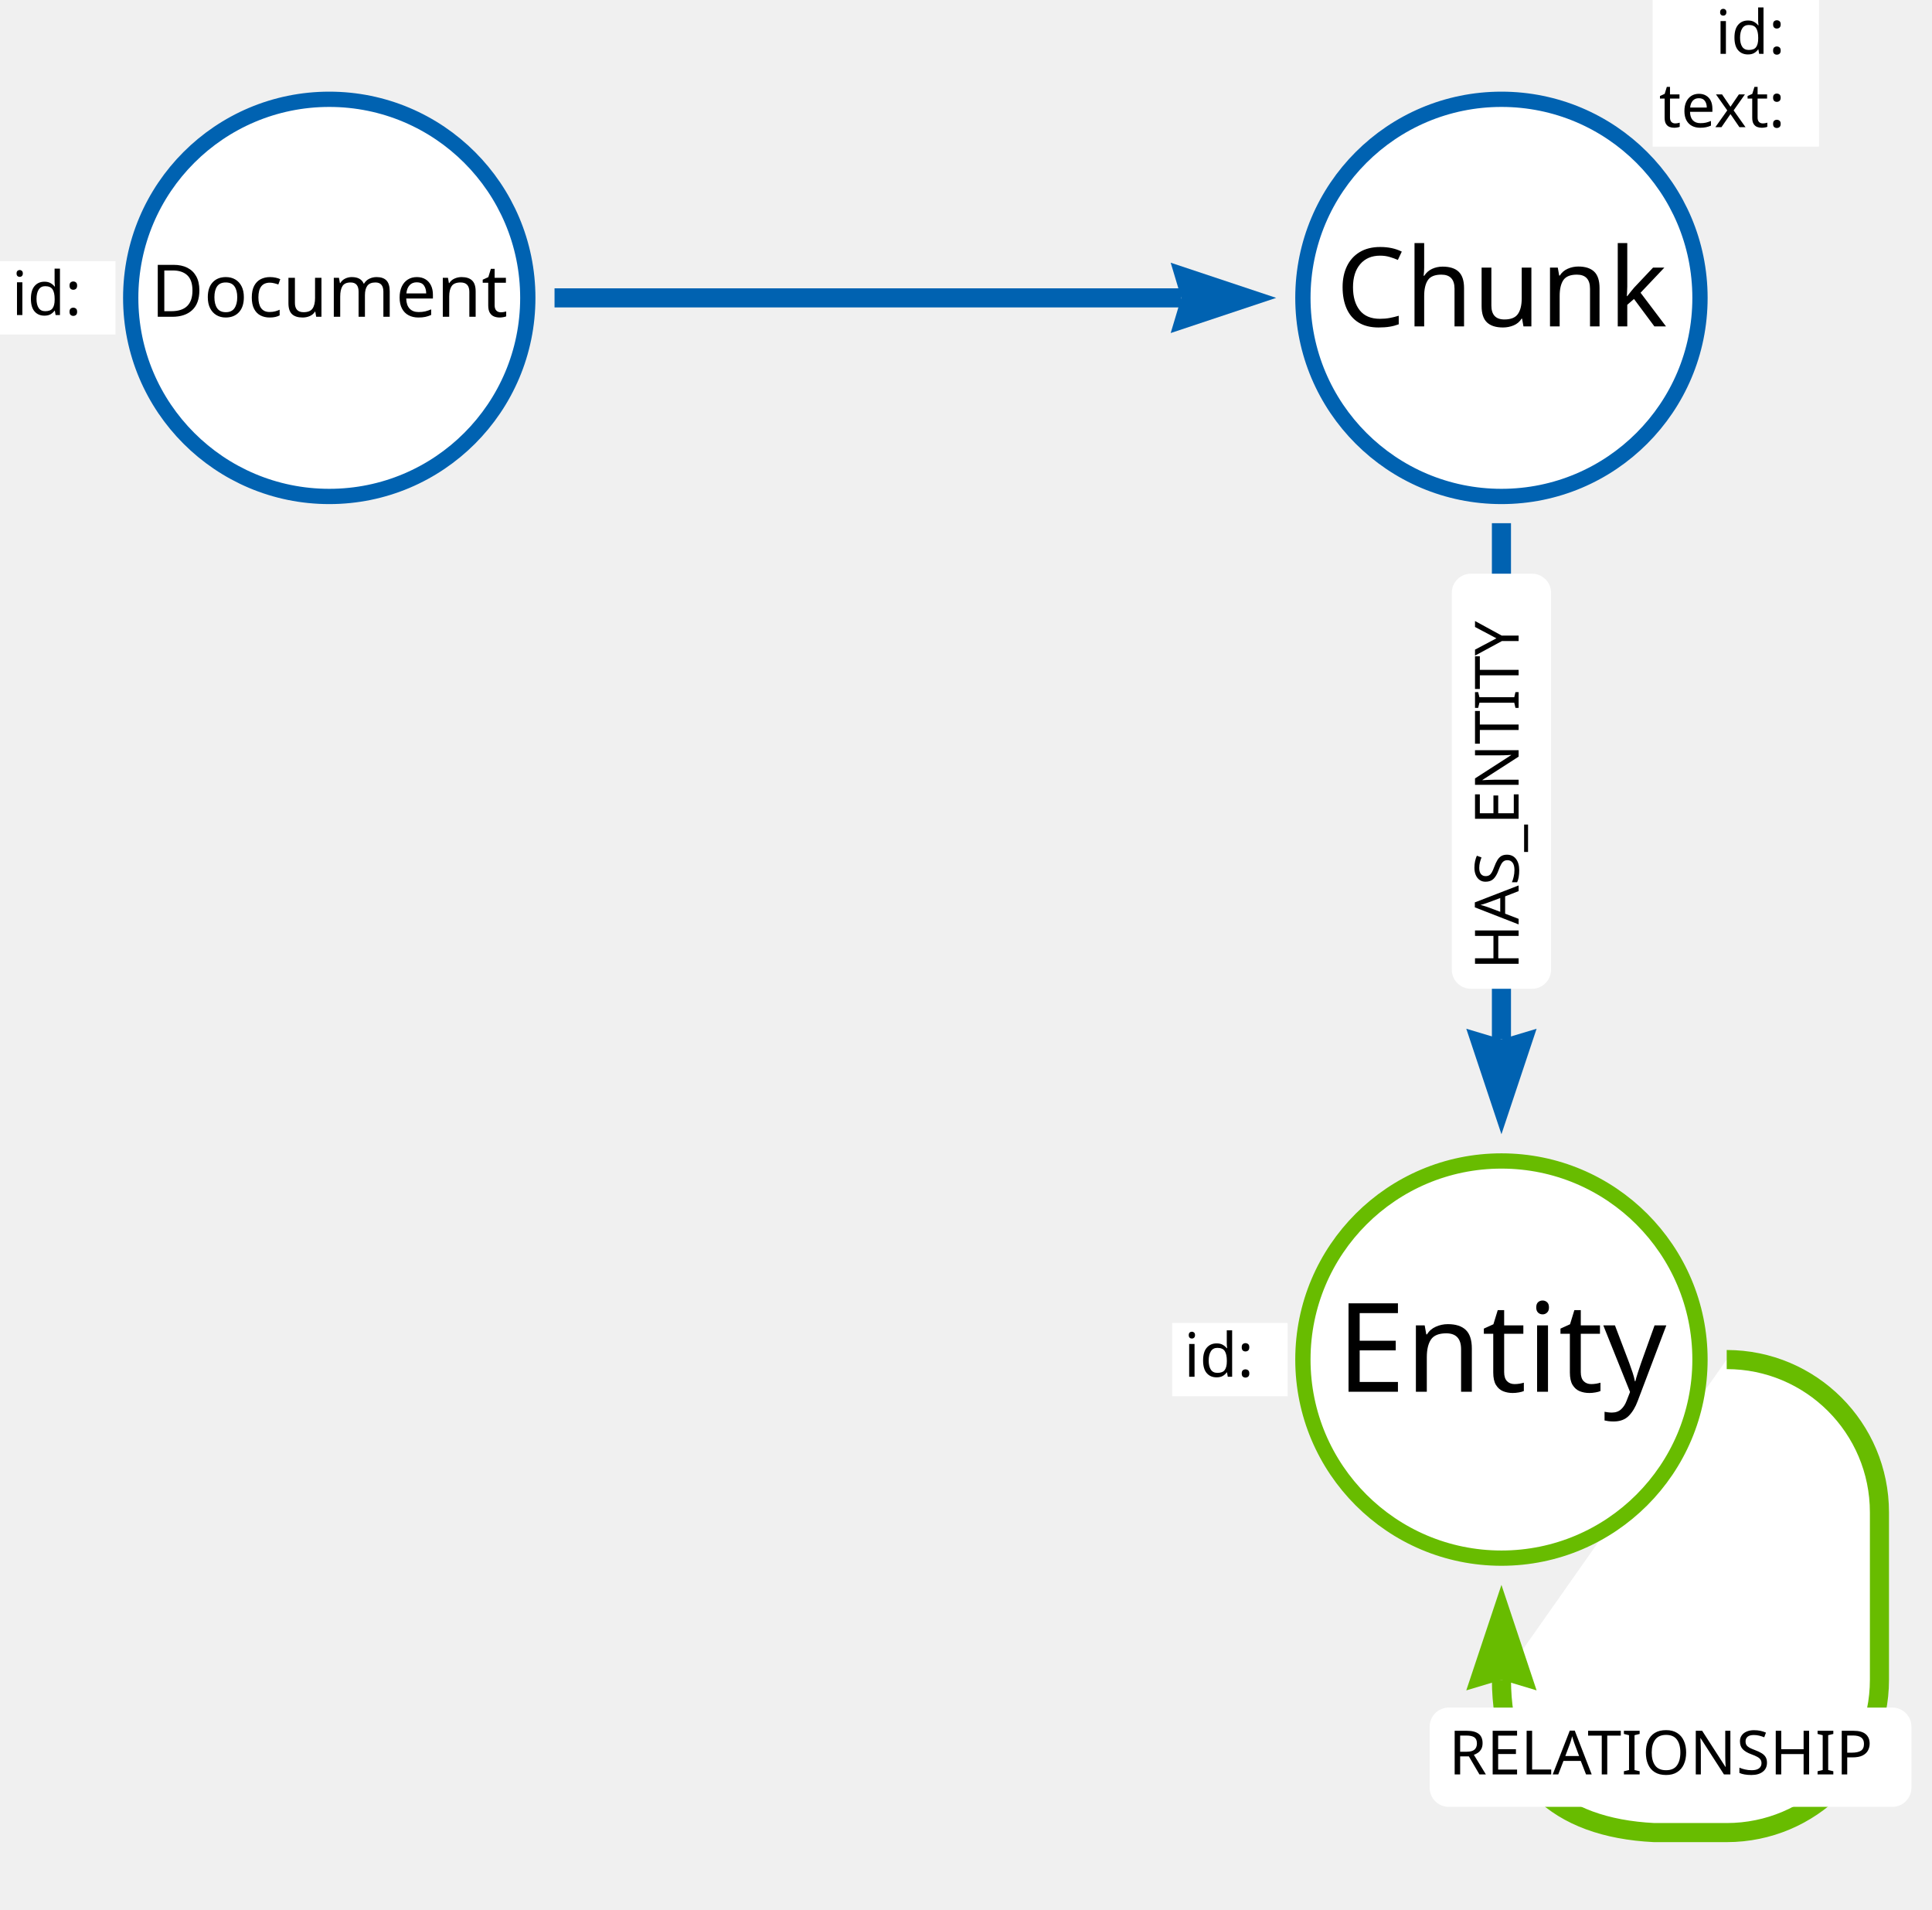
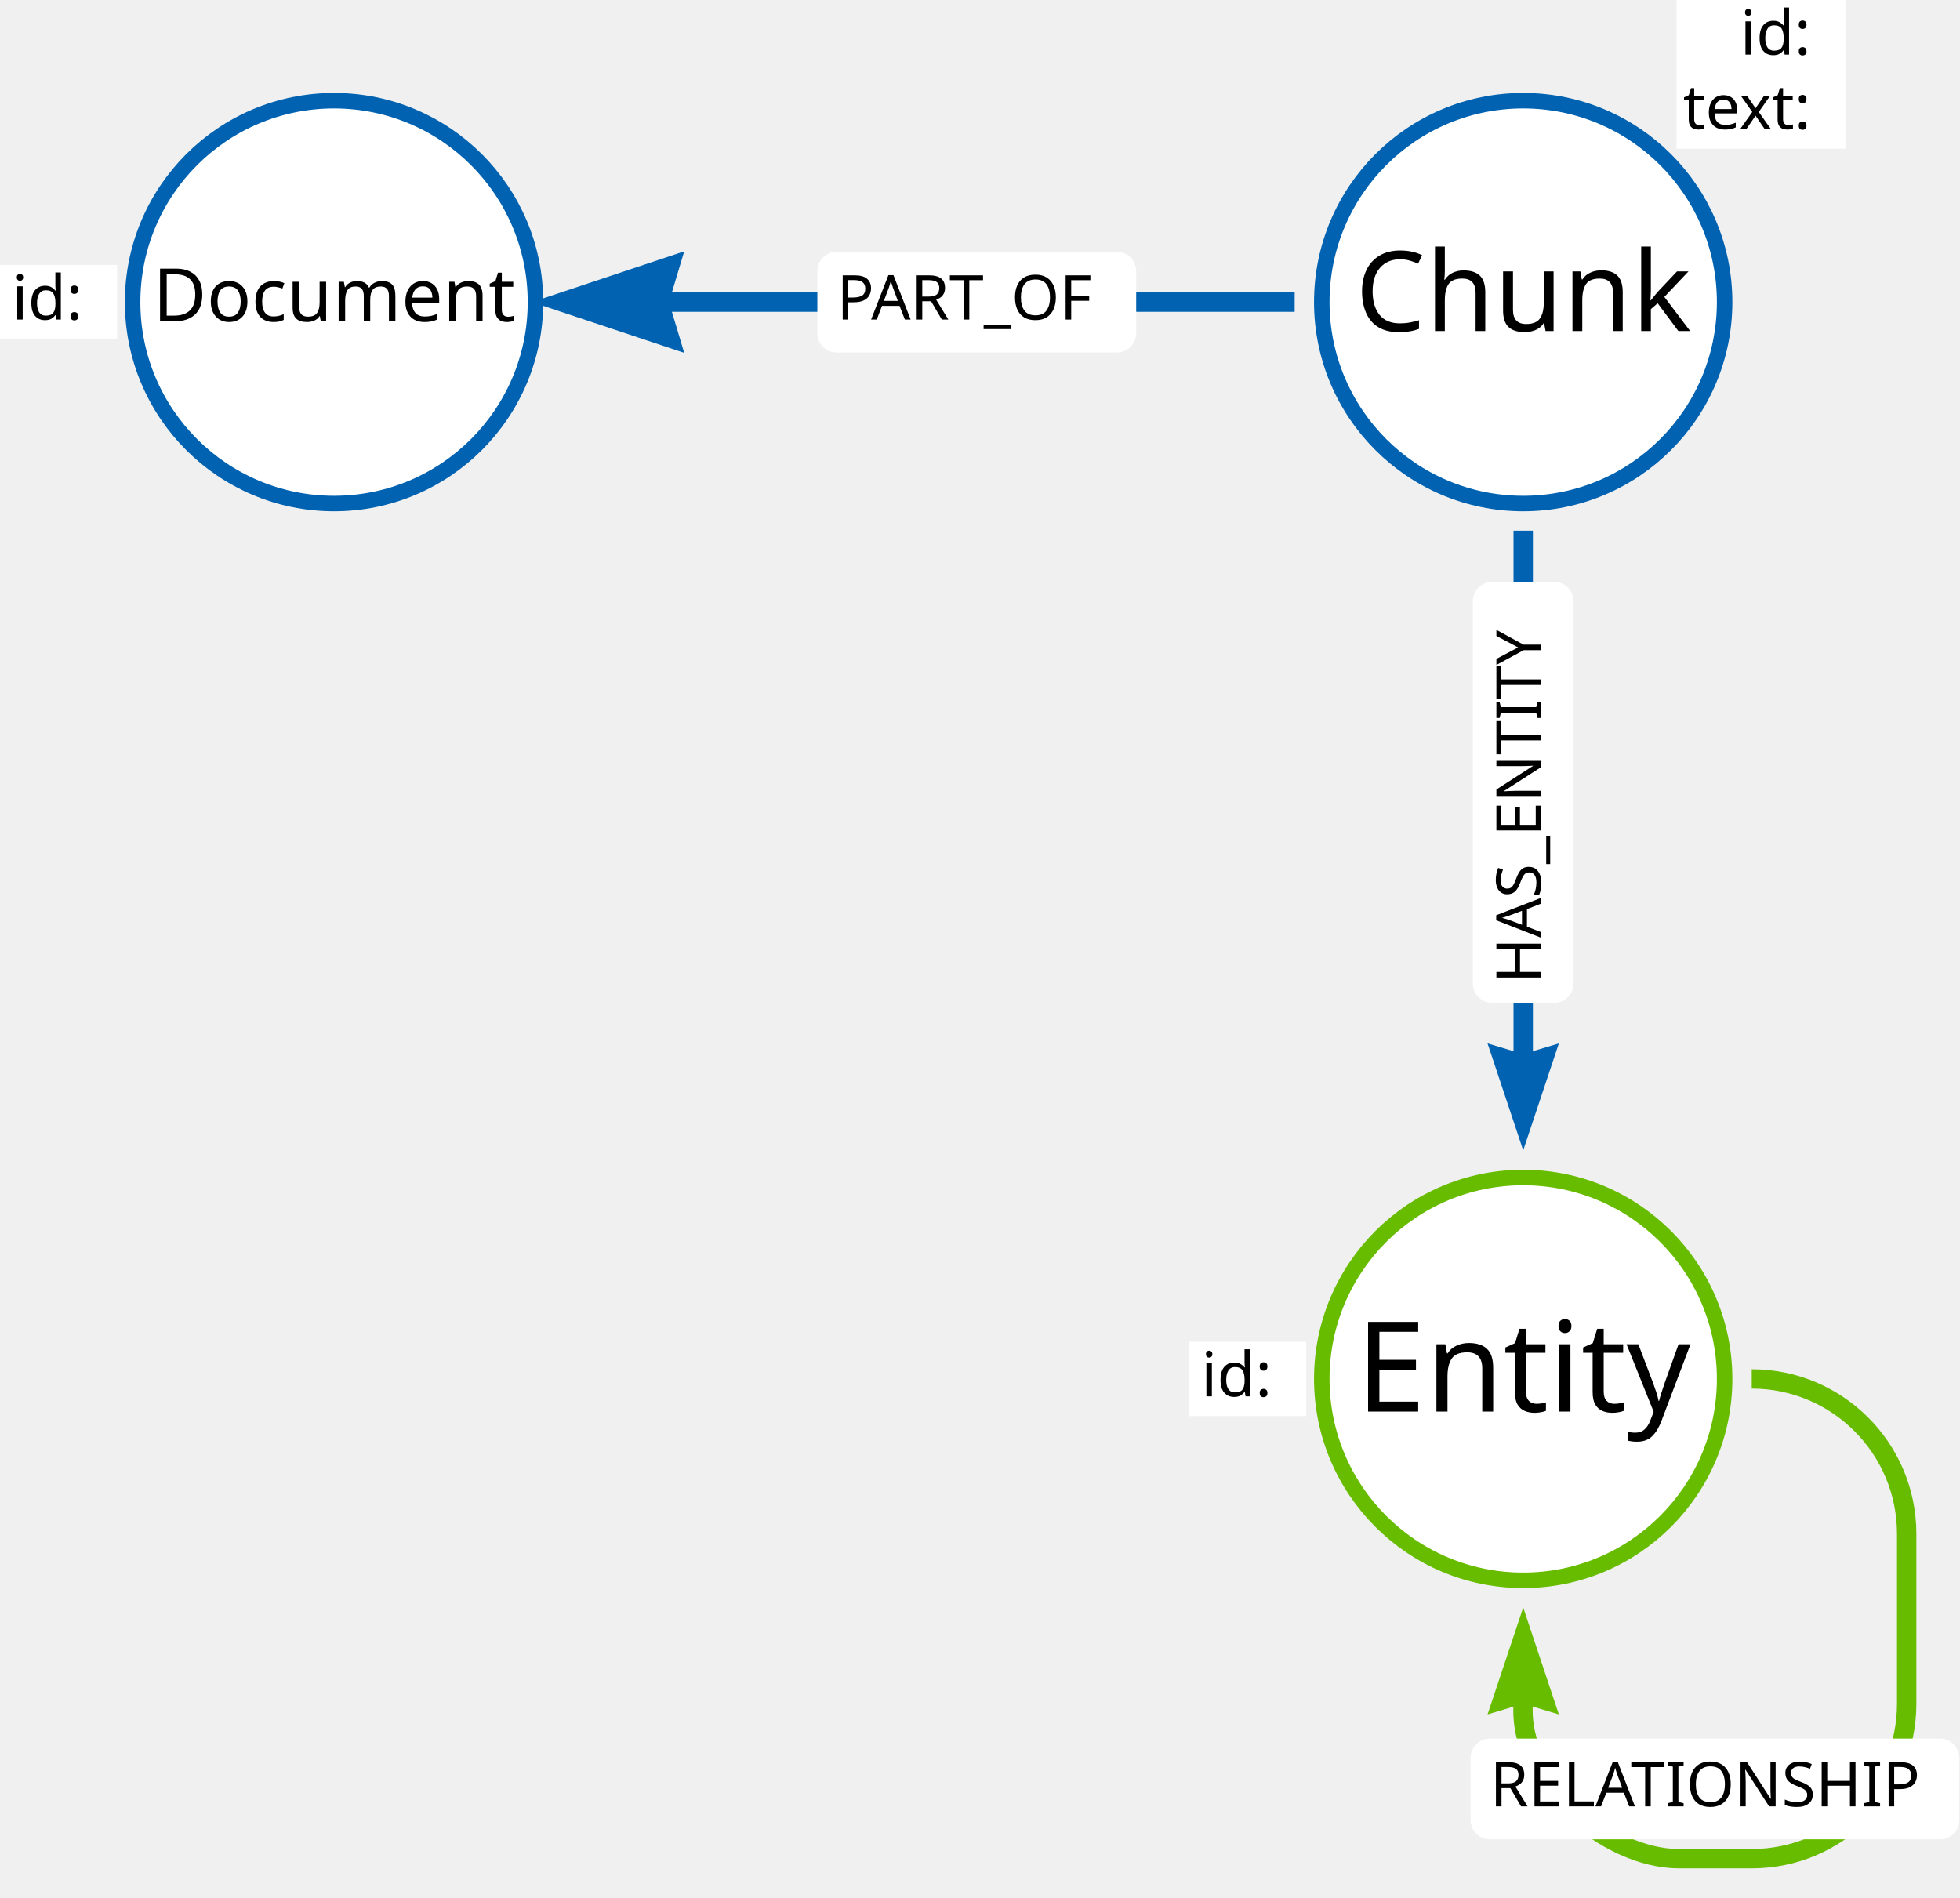
- <svg xmlns="http://www.w3.org/2000/svg" width="506" height="500" viewBox="0 0 506 500" version="1.1" id="svg145">
+ <svg xmlns="http://www.w3.org/2000/svg" width="506" height="490" viewBox="0 0 506 490" version="1.1" id="svg156">
  <defs id="defs4">
    <style type="text/css" id="style2" />
  </defs>
-   <g class="relationship" id="g12" transform="translate(-501.2855,91.39596)">
-     <g transform="translate(587.5199,-13.39798)" stroke-width="5" stroke="#0062b1" id="g10">
-       <path d="M 59,0 H 223.138" id="path6" />
-       <polygon points="-27.625,9.208 0,0 -27.625,-9.208 -24.862,0 " fill="#0062b1" transform="translate(248)" stroke="none" id="polygon8" />
+   <g class="relationship" id="g22" transform="translate(-501.2855,91.39596)">
+     <g transform="rotate(90,453.9589,440.5609)" stroke-width="5" stroke="#0062b1" id="g10">
+       <path d="M 59,0 H 194.138" id="path6" />
+       <polygon points="-27.625,9.208 0,0 -27.625,-9.208 -24.862,0 " fill="#0062b1" transform="translate(219)" stroke="none" id="polygon8" />
    </g>
-   </g>
-   <g class="relationship" id="g30" transform="translate(-501.2855,91.39596)">
-     <g transform="rotate(90,453.9589,440.5609)" stroke-width="5" stroke="#0062b1" id="g18">
-       <path d="M 59,0 H 194.138" id="path14" />
-       <polygon points="-27.625,9.208 0,0 -27.625,-9.208 -24.862,0 " fill="#0062b1" transform="translate(219)" stroke="none" id="polygon16" />
-     </g>
-     <g transform="rotate(-90,497.3454,-384.1744)" id="g28">
-       <g id="g26">
-         <g transform="translate(-54.34375)" fill="#ffffff" stroke="#000000" stroke-width="0" id="g24">
-           <rect x="0" y="0" width="108.688" height="26" rx="5" ry="5" stroke="none" id="rect20" />
-           <text xml:space="preserve" x="5" y="17.5" stroke="none" text-anchor="left" font-family="sans-serif" font-size="16px" font-weight="normal" fill="#000000" id="text22">HAS_ENTITY</text>
+     <g transform="rotate(-90,497.3454,-384.1744)" id="g20">
+       <g id="g18">
+         <g transform="translate(-54.34375)" fill="#ffffff" stroke="#000000" stroke-width="0" id="g16">
+           <rect x="0" y="0" width="108.688" height="26" rx="5" ry="5" stroke="none" id="rect12" />
+           <text xml:space="preserve" x="5" y="17.5" stroke="none" text-anchor="left" font-family="sans-serif" font-size="16px" font-weight="normal" fill="#000000" id="text14">HAS_ENTITY</text>
        </g>
      </g>
    </g>
  </g>
-   <g stroke-width="5" stroke="#68bc00" id="xxxx" transform="translate(-501.2855,91.39596)">
-     <path d="m 953.52,264.602 v 0 c 22.091,0 40,17.909 40,40 v 21.931 21.931 c 0,22.091 -17.909,40 -40,40 h -9.5 -9.5 c -25.476,-1.247 -39.911,-14.524 -40,-40 v 0 0" fill="#ffffff" id="path32" />
-     <polygon points="-27.625,-9.208 -24.862,0 -27.625,9.208 0,0 " fill="#68bc00" transform="rotate(-90,609.0609,-285.4589)" stroke="none" id="polygon34" />
-   </g>
-   <g transform="translate(437.5233,447.1231)" id="g45">
-     <g id="g43">
-       <g transform="translate(-63.08594)" fill="#ffffff" stroke="#000000" stroke-width="0" id="g41">
-         <rect x="0" y="0" width="126.172" height="26" rx="5" ry="5" stroke="none" id="rect37" />
-         <text xml:space="preserve" x="5" y="17.5" stroke="none" text-anchor="left" font-family="sans-serif" font-size="16px" font-weight="normal" fill="#000000" id="text39">RELATIONSHIP</text>
+   <path d="m 452.234,355.998 v 0 c 22.091,0 40,17.909 40,40 v 21.931 21.931 c 0,22.091 -17.909,40 -40,40 h -9.5 -9.5 c -18.657,-0.151 -41.341,-19.701 -40,-40 v 0 0" id="path24" style="fill:none;stroke:#68bc00;stroke-width:5" />
+   <polygon points="-27.625,9.208 0,0 -27.625,-9.208 -24.862,0 " fill="#68bc00" transform="rotate(-90,404.1162,10.8818)" stroke="none" id="polygon26" style="stroke-width:5" />
+   <g transform="translate(442.7344,448.8601)" id="g38">
+     <g id="g36">
+       <g transform="translate(-63.08594)" fill="#ffffff" stroke="#000000" stroke-width="0" id="g34">
+         <rect x="0" y="0" width="126.172" height="26" rx="5" ry="5" stroke="none" id="rect30" />
+         <text xml:space="preserve" x="5" y="17.5" stroke="none" text-anchor="left" font-family="sans-serif" font-size="16px" font-weight="normal" fill="#000000" id="text32">RELATIONSHIP</text>
      </g>
    </g>
  </g>
-   <g class="node" id="g77" transform="translate(-501.2855,91.39596)">
-     <g fill="#ffffff" stroke="#0062b1" stroke-width="4" id="g51">
-       <circle cx="587.52" cy="-13.398" r="52" id="circle49" />
+   <path d="M 334.234,77.998 H 170.097" id="path42" style="stroke:#0062b1;stroke-width:5;stroke-opacity:1" />
+   <polygon points="-27.625,9.208 0,0 -27.625,-9.208 -24.862,0 " fill="#000000" transform="rotate(180,72.61719,38.99899)" stroke="none" id="polygon44" style="fill:#0062b1;fill-opacity:1;stroke:#0062b1;stroke-width:5;stroke-opacity:1" />
+   <g transform="translate(252.1654,64.99798)" id="g56" style="stroke:#000000;stroke-opacity:1">
+     <g id="g54" style="stroke:#000000;stroke-opacity:1">
+       <g transform="translate(-41.15625)" fill="#ffffff" stroke="#000000" stroke-width="0" id="g52" style="stroke:#000000;stroke-opacity:1">
+         <rect x="0" y="0" width="82.312" height="26" rx="5" ry="5" stroke="none" id="rect48" style="stroke:#000000;stroke-opacity:1" />
+         <text xml:space="preserve" x="5" y="17.5" stroke="none" text-anchor="left" font-family="sans-serif" font-size="16px" font-weight="normal" fill="#000000" id="text50" style="stroke:#000000;stroke-opacity:1">PART_OF</text>
+       </g>
    </g>
-     <g transform="translate(587.5199,-13.39798)" id="g75">
-       <g transform="scale(0.38086)" id="g59">
-         <g id="g57">
-           <g font-family="sans-serif" font-size="50px" font-weight="normal" fill="#000000" text-anchor="middle" id="g55">
-             <text xml:space="preserve" x="0" y="13" stroke="none" id="text53">Document</text>
+   </g>
+   <g class="node" id="g88" transform="translate(-501.2855,91.39596)">
+     <g fill="#ffffff" stroke="#0062b1" stroke-width="4" id="g62">
+       <circle cx="587.52" cy="-13.398" r="52" id="circle60" />
+     </g>
+     <g transform="translate(587.5199,-13.39798)" id="g86">
+       <g transform="scale(0.38086)" id="g70">
+         <g id="g68">
+           <g font-family="sans-serif" font-size="50px" font-weight="normal" fill="#000000" text-anchor="middle" id="g66">
+             <text xml:space="preserve" x="0" y="13" stroke="none" id="text64">Document</text>
          </g>
        </g>
      </g>
-       <g transform="translate(-56,-9.6)" id="g73">
-         <g id="g71">
-           <g transform="translate(-30.23438)" fill="#ffffff" id="g69">
-             <rect x="0" y="0" width="30.234" height="19.2" rx="0" ry="0" stroke="none" id="rect61" />
-             <g font-family="sans-serif" font-size="16px" font-weight="normal" fill="#000000" text-anchor="end" id="g67">
-               <text xml:space="preserve" x="21.344" y="14.1" stroke="none" id="text63">id:</text>
-               <text xml:space="preserve" x="25.789" y="14.1" stroke="none" text-anchor="start" id="text65" />
+       <g transform="translate(-56,-9.6)" id="g84">
+         <g id="g82">
+           <g transform="translate(-30.23438)" fill="#ffffff" id="g80">
+             <rect x="0" y="0" width="30.234" height="19.2" rx="0" ry="0" stroke="none" id="rect72" />
+             <g font-family="sans-serif" font-size="16px" font-weight="normal" fill="#000000" text-anchor="end" id="g78">
+               <text xml:space="preserve" x="21.344" y="14.1" stroke="none" id="text74">id:</text>
+               <text xml:space="preserve" x="25.789" y="14.1" stroke="none" text-anchor="start" id="text76" />
            </g>
          </g>
        </g>
      </g>
    </g>
  </g>
-   <g class="node" id="g111" transform="translate(-501.2855,91.39596)">
-     <g fill="#ffffff" stroke="#0062b1" stroke-width="4" id="g81">
-       <circle cx="894.52" cy="-13.398" r="52" id="circle79" />
-     </g>
-     <g transform="translate(894.5199,-13.39798)" id="g109">
-       <g transform="scale(0.5742192)" id="g89">
-         <g id="g87">
-           <g font-family="sans-serif" font-size="50px" font-weight="normal" fill="#000000" text-anchor="middle" id="g85">
-             <text xml:space="preserve" x="0" y="13" stroke="none" id="text83">Chunk</text>
-           </g>
+   <g fill="#ffffff" stroke="#0062b1" stroke-width="4" id="g92" transform="translate(-501.2855,91.39596)">
+     <circle cx="894.52" cy="-13.398" r="52" id="circle90" />
+   </g>
+   <g transform="translate(393.2344,77.99798)" id="g120">
+     <g transform="scale(0.5742192)" id="g100">
+       <g id="g98">
+         <g font-family="sans-serif" font-size="50px" font-weight="normal" fill="#000000" text-anchor="middle" id="g96">
+           <text xml:space="preserve" x="0" y="13" stroke="none" id="text94">Chunk</text>
        </g>
      </g>
-       <g transform="translate(39.59798,-77.99798)" id="g107">
-         <g id="g105">
-           <g fill="#ffffff" id="g103">
-             <rect x="0" y="0" width="43.57" height="38.4" rx="0" ry="0" stroke="none" id="rect91" />
-             <g font-family="sans-serif" font-size="16px" font-weight="normal" fill="#000000" text-anchor="end" id="g101">
-               <text xml:space="preserve" x="34.68" y="14.1" stroke="none" id="text93">id:</text>
-               <text xml:space="preserve" x="39.125" y="14.1" stroke="none" text-anchor="start" id="text95" />
-               <text xml:space="preserve" x="34.68" y="33.3" stroke="none" text-anchor="end" id="text97">text:</text>
-               <text xml:space="preserve" x="39.125" y="33.3" stroke="none" text-anchor="start" id="text99" />
-             </g>
+     </g>
+     <g transform="translate(39.59798,-77.99798)" id="g118">
+       <g id="g116">
+         <g fill="#ffffff" id="g114">
+           <rect x="0" y="0" width="43.57" height="38.4" rx="0" ry="0" stroke="none" id="rect102" />
+           <g font-family="sans-serif" font-size="16px" font-weight="normal" fill="#000000" text-anchor="end" id="g112">
+             <text xml:space="preserve" x="34.68" y="14.1" stroke="none" id="text104">id:</text>
+             <text xml:space="preserve" x="39.125" y="14.1" stroke="none" text-anchor="start" id="text106" />
+             <text xml:space="preserve" x="34.68" y="33.3" stroke="none" text-anchor="end" id="text108">text:</text>
+             <text xml:space="preserve" x="39.125" y="33.3" stroke="none" text-anchor="start" id="text110" />
          </g>
        </g>
      </g>
    </g>
  </g>
-   <g class="node" id="g141" transform="translate(-501.2855,91.39596)">
-     <g fill="#ffffff" stroke="#68bc00" stroke-width="4" id="g115">
-       <circle cx="894.52" cy="264.602" r="52" id="circle113" />
+   <g class="node" id="g152" transform="translate(-501.2855,91.39596)">
+     <g fill="#ffffff" stroke="#68bc00" stroke-width="4" id="g126">
+       <circle cx="894.52" cy="264.602" r="52" id="circle124" />
    </g>
-     <g transform="translate(894.5199,264.602)" id="g139">
-       <g transform="scale(0.6484378)" id="g123">
-         <g id="g121">
-           <g font-family="sans-serif" font-size="50px" font-weight="normal" fill="#000000" text-anchor="middle" id="g119">
-             <text xml:space="preserve" x="0" y="13" stroke="none" id="text117">Entity</text>
+     <g transform="translate(894.5199,264.602)" id="g150">
+       <g transform="scale(0.6484378)" id="g134">
+         <g id="g132">
+           <g font-family="sans-serif" font-size="50px" font-weight="normal" fill="#000000" text-anchor="middle" id="g130">
+             <text xml:space="preserve" x="0" y="13" stroke="none" id="text128">Entity</text>
          </g>
        </g>
      </g>
-       <g transform="translate(-56,-9.6)" id="g137">
-         <g id="g135">
-           <g transform="translate(-30.23438)" fill="#ffffff" id="g133">
-             <rect x="0" y="0" width="30.234" height="19.2" rx="0" ry="0" stroke="none" id="rect125" />
-             <g font-family="sans-serif" font-size="16px" font-weight="normal" fill="#000000" text-anchor="end" id="g131">
-               <text xml:space="preserve" x="21.344" y="14.1" stroke="none" id="text127">id:</text>
-               <text xml:space="preserve" x="25.789" y="14.1" stroke="none" text-anchor="start" id="text129" />
+       <g transform="translate(-56,-9.6)" id="g148">
+         <g id="g146">
+           <g transform="translate(-30.23438)" fill="#ffffff" id="g144">
+             <rect x="0" y="0" width="30.234" height="19.2" rx="0" ry="0" stroke="none" id="rect136" />
+             <g font-family="sans-serif" font-size="16px" font-weight="normal" fill="#000000" text-anchor="end" id="g142">
+               <text xml:space="preserve" x="21.344" y="14.1" stroke="none" id="text138">id:</text>
+               <text xml:space="preserve" x="25.789" y="14.1" stroke="none" text-anchor="start" id="text140" />
            </g>
          </g>
        </g>
      </g>
    </g>
  </g>
</svg>
